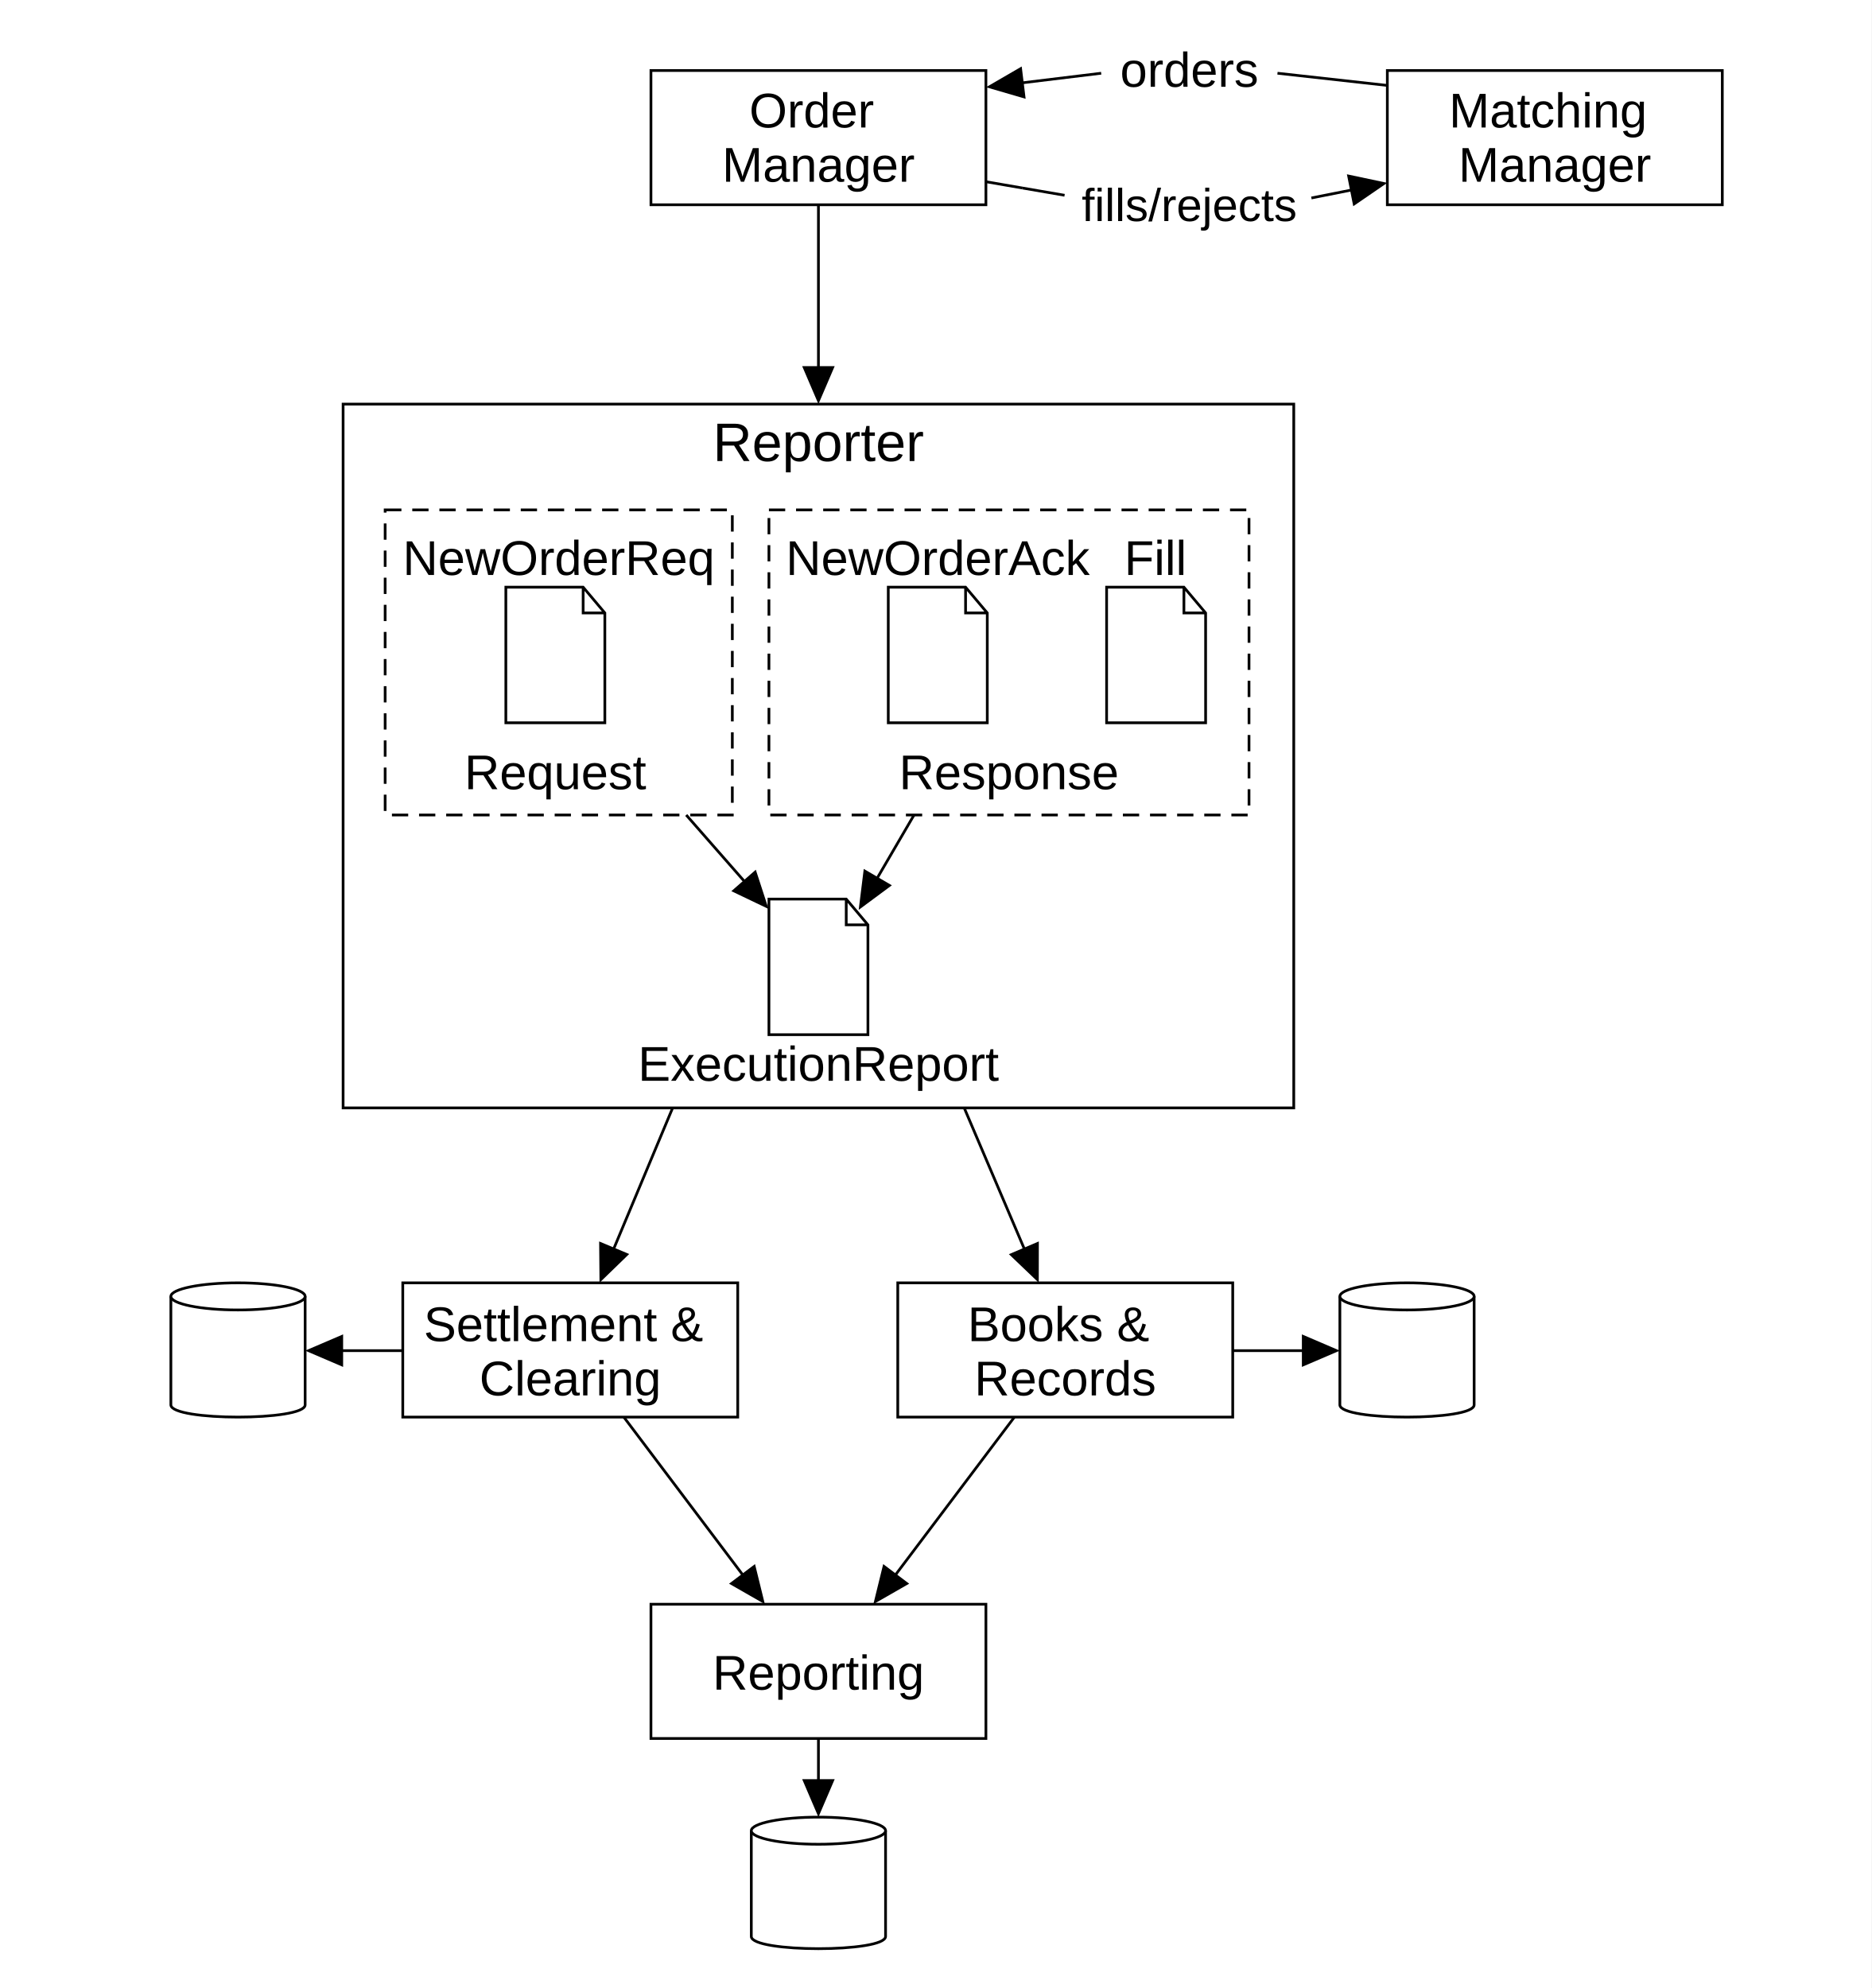
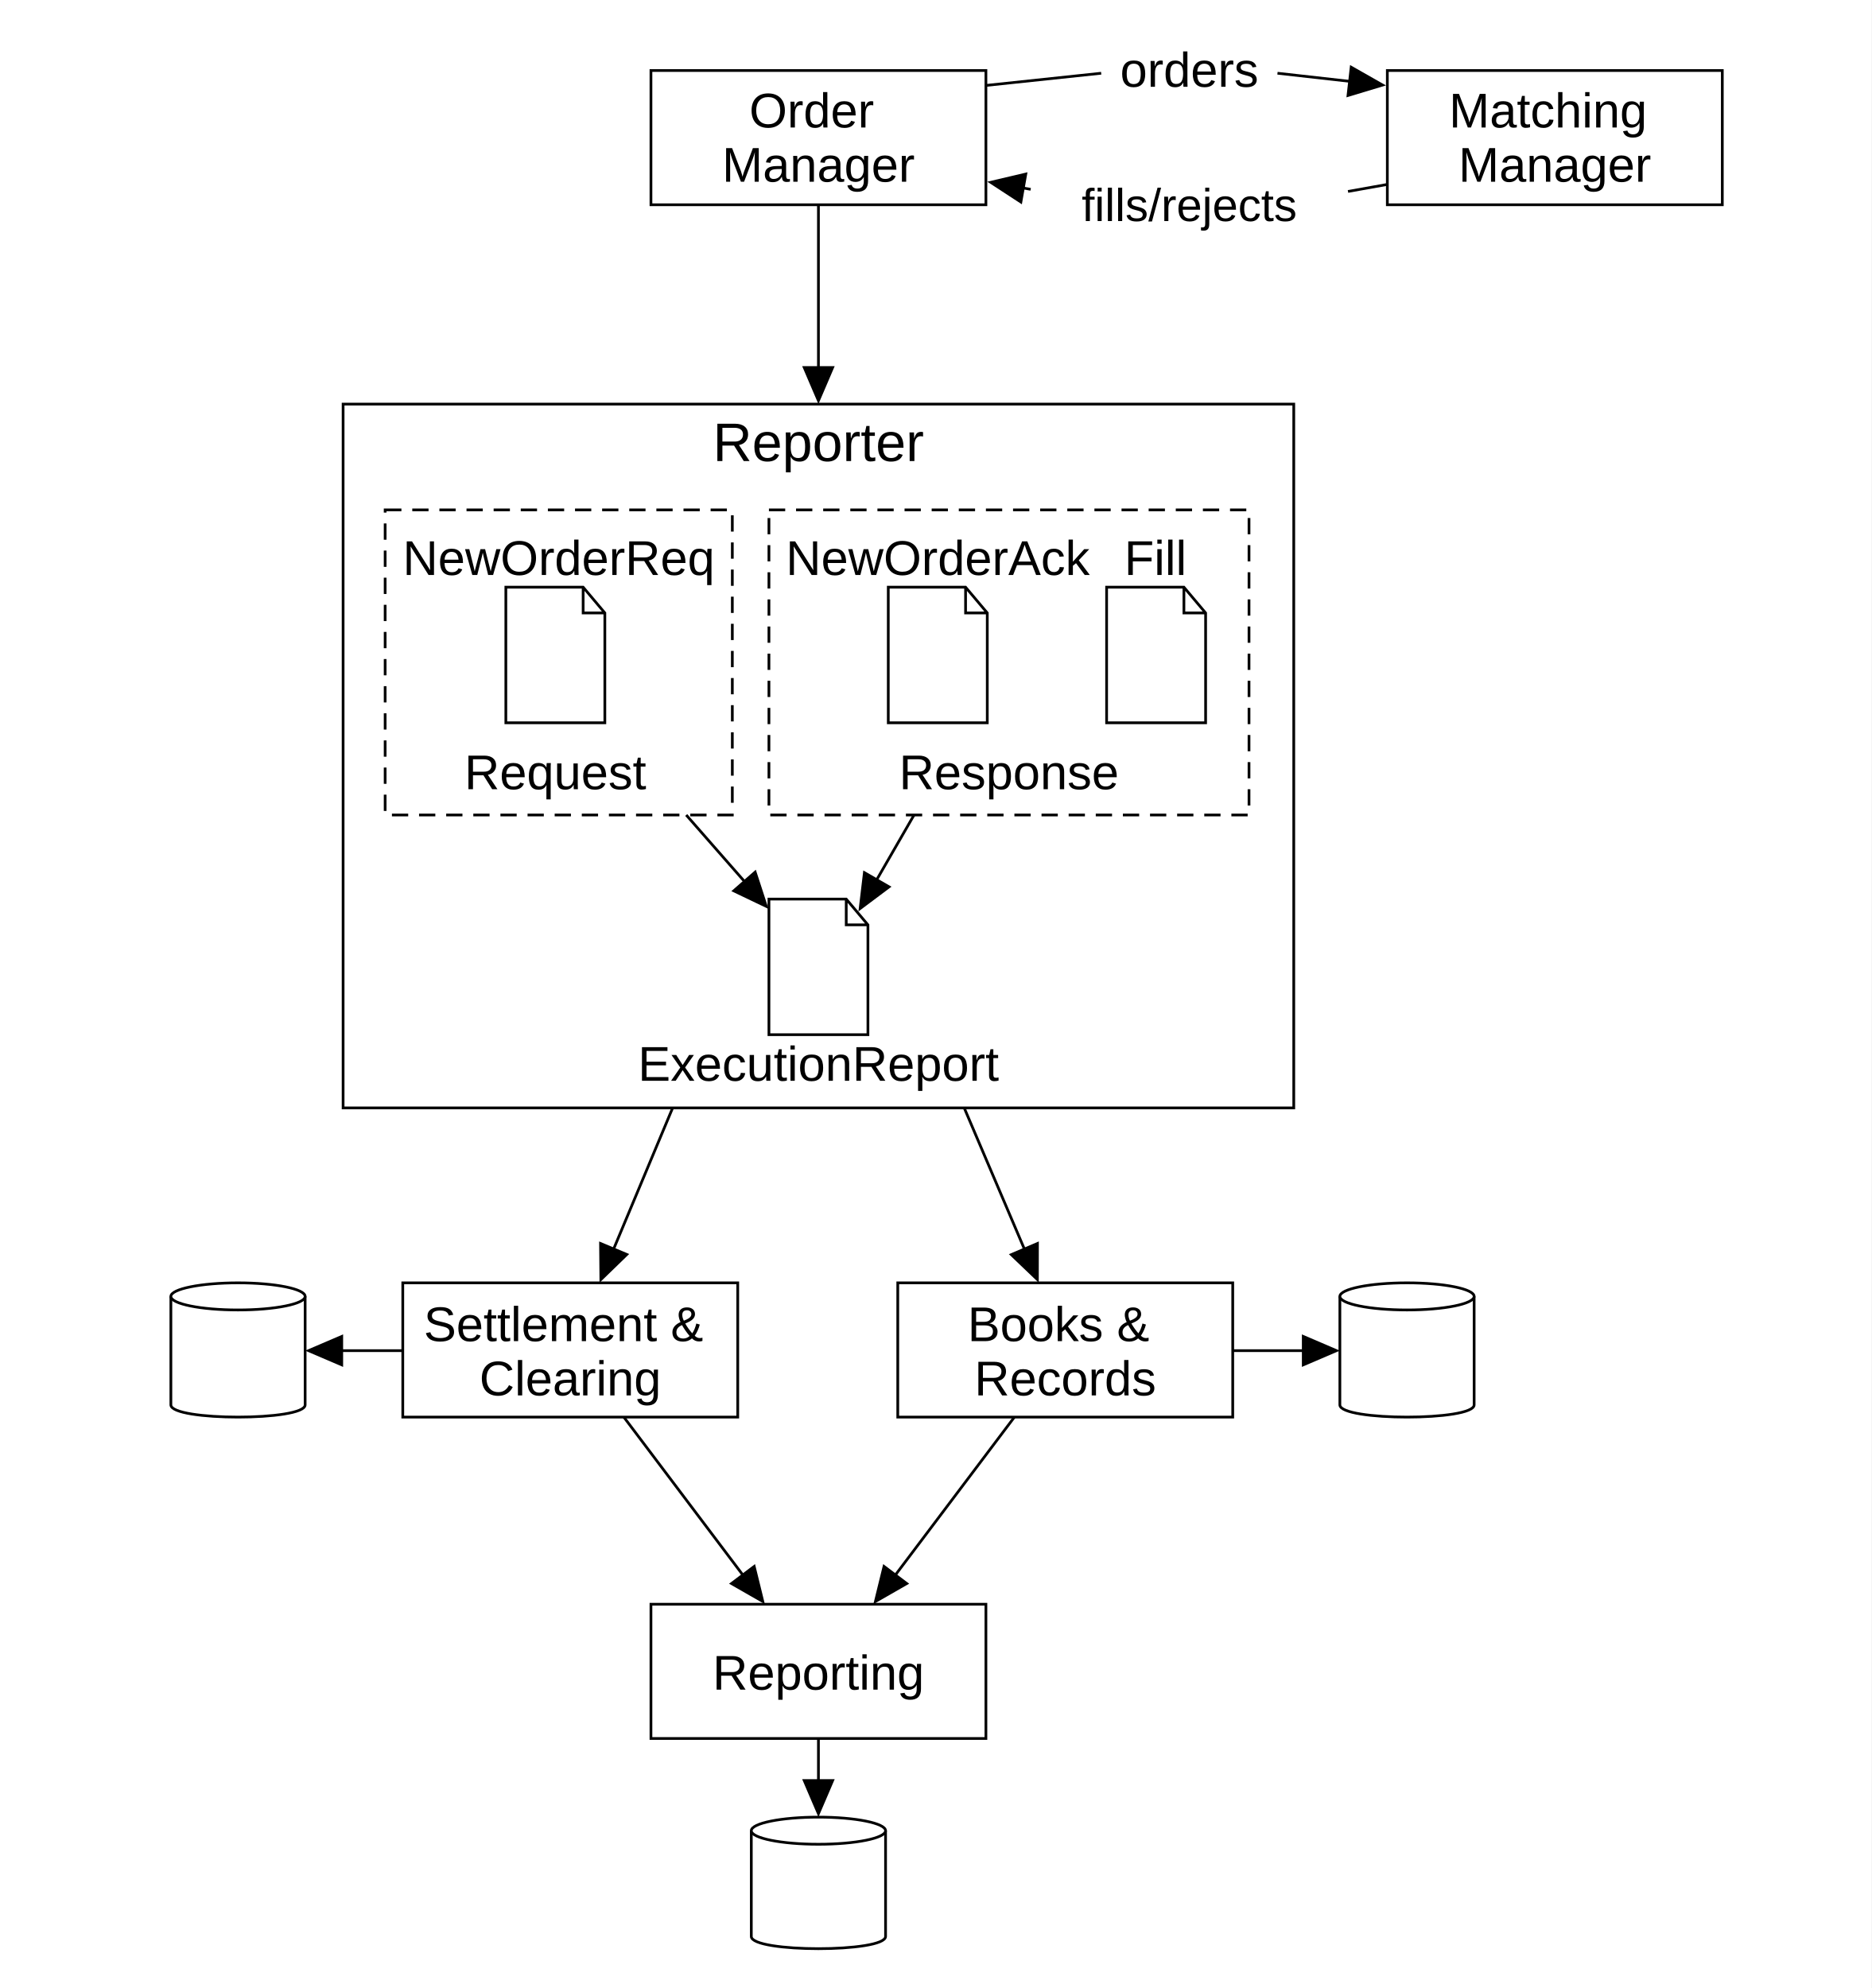
<svg xmlns="http://www.w3.org/2000/svg" width="1380" height="1466" viewBox="0 0 690 733" role="img" aria-labelledby="diagram-title diagram-description">
  <defs>
    <style>
      .label {
        fill: #000;
        font-family: Arial, Helvetica, sans-serif;
        font-size: 18px;
        font-weight: 400;
        text-anchor: middle;
      }
      .reporter-title { font-size: 20px; }
      .exchange-small { font-size: 17px; }
      .box,
      .document,
      .database,
      .connector,
-       .exchange-continuation,
      .group-box {
        fill: #fff;
        stroke: #000;
        stroke-width: 1;
      }
-       .connector,
-       .exchange-continuation {
+       .connector {
        fill: none;
        stroke-linecap: butt;
        stroke-linejoin: miter;
      }
      .group-box {
        stroke-dasharray: 6 4;
      }
    </style>
    <marker id="arrowhead" markerWidth="14" markerHeight="12" viewBox="0 0 14 12" refX="11" refY="6" orient="auto" markerUnits="userSpaceOnUse" preserveAspectRatio="xMidYMid meet">
      <path d="M0 0 L14 6 L0 12 Z" fill="#000" />
    </marker>
  </defs>
  <rect width="690" height="733" fill="#fff" />
  <g id="order-services">
    <rect class="box" x="240" y="26" width="123.5" height="49.5" />
    <rect class="box" x="511.5" y="26" width="123.5" height="49.5" />
    <g class="label">
      <text x="301.75" y="47">
        <tspan x="301.75">Order</tspan>
        <tspan x="301.75" dy="20">Manager</tspan>
      </text>
      <text x="573.25" y="47">
        <tspan x="573.25">Matching</tspan>
        <tspan x="573.25" dy="20">Manager</tspan>
      </text>
    </g>
  </g>
  <g id="service-exchange">
-     <path class="connector" data-connector="true" d="M511.5 31.5 L471 27" />
-     <path class="connector" data-connector="true" marker-end="url(#arrowhead)" d="M406 27 L366.5 31.8" />
+     <path class="connector" data-connector="true" d="M363.5 31.5 L406 27" />
+     <path class="connector" id="orders-to-matching" data-connector="true" marker-end="url(#arrowhead)" d="M471 27 L508.019 31.165" />
    <text class="label" x="438.5" y="32">orders</text>
-     <path class="connector" data-connector="true" d="M363.5 67 L377 69.33" />
-     <path class="exchange-continuation" d="M377 69.33 L392.5 72" />
-     <path class="exchange-continuation" d="M483.5 73 L500.05 69.7" />
-     <path class="connector" data-connector="true" marker-end="url(#arrowhead)" d="M500 69.7 L508.55 68" />
-     <text class="label exchange-small" x="438.5" y="81.5">fills/rejects</text>
+     <path class="connector" id="fills-to-order-manager" data-connector="true" marker-end="url(#arrowhead)" d="M380 69.807 L366.955 67.518" />
+     <path class="connector" data-connector="true" d="M511.5 68 L497 70.589" />
+     <text class="label exchange-small" style="font-size:17px" x="438.5" y="81.5">fills/rejects</text>
  </g>
  <path id="order-manager-to-reporter" class="connector" data-connector="true" marker-end="url(#arrowhead)" d="M301.75 75.5V146" />
  <g id="reporter">
    <rect class="box" x="126.5" y="149" width="350.5" height="259.5" />
    <text class="label reporter-title" x="301.75" y="170">Reporter</text>
    <g id="request-group">
      <rect class="group-box" x="142" y="188" width="128" height="112.5" />
      <text class="label" x="206" y="212">NewOrderReq</text>
      <path class="document" d="M186.5 216.5 H215 L223 226 V266.5 H186.5 Z M215 216.5 V226 H223" />
      <text class="label" x="204.75" y="291">Request</text>
    </g>
    <g id="response-group">
      <rect class="group-box" x="283.5" y="188" width="177" height="112.5" />
      <text class="label" x="345.75" y="212">NewOrderAck</text>
      <path class="document" d="M327.5 216.5 H356 L364 226 V266.5 H327.5 Z M356 216.5 V226 H364" />
      <text class="label" x="426" y="212">Fill</text>
      <path class="document" d="M408 216.5 H436.5 L444.5 226 V266.5 H408 Z M436.5 216.5 V226 H444.5" />
      <text class="label" x="372" y="291">Response</text>
    </g>
    <path class="connector" data-connector="true" marker-end="url(#arrowhead)" d="M253 300.5 L281.4 332.9" />
-     <path class="connector" data-connector="true" marker-end="url(#arrowhead)" d="M337 300.5 L318.1 332.9" />
+     <path class="connector" data-connector="true" marker-end="url(#arrowhead)" d="M337 300.5 L317.998 333.468" />
    <path class="document" d="M283.5 331.5 H312 L320 341 V381.5 H283.5 Z M312 331.5 V341 H320" />
    <text class="label" x="301.75" y="398.5">ExecutionReport</text>
  </g>
  <g id="operational-consumers">
    <rect class="box" x="148.5" y="473" width="123.5" height="49.5" />
    <rect class="box" x="331" y="473" width="123.5" height="49.5" />
    <g class="label">
      <text x="210.25" y="494.5">
        <tspan x="210.25">Settlement &amp;</tspan>
        <tspan x="210.25" dy="20">Clearing</tspan>
      </text>
      <text x="392.75" y="494.5">
        <tspan x="392.75">Books &amp;</tspan>
        <tspan x="392.75" dy="20">Records</tspan>
      </text>
    </g>
    <path class="connector" data-connector="true" marker-end="url(#arrowhead)" d="M248 408.5 L222.2 470.2" />
    <path class="connector" data-connector="true" marker-end="url(#arrowhead)" d="M355.5 408.5 L381.8 470.2" />
  </g>
  <g id="side-databases">
    <g class="database" id="settlement-database">
      <path d="M63 478 V518 C63 524 112.5 524 112.5 518 V478" />
      <ellipse cx="87.75" cy="478" rx="24.75" ry="5" />
    </g>
    <g class="database" id="books-database">
      <path d="M494 478 V518 C494 524 543.5 524 543.5 518 V478" />
      <ellipse cx="518.75" cy="478" rx="24.75" ry="5" />
    </g>
    <path class="connector" data-connector="true" marker-end="url(#arrowhead)" d="M148.5 498 H115.5" />
    <path class="connector" data-connector="true" marker-end="url(#arrowhead)" d="M454.5 498 H491" />
  </g>
  <g id="reporting-output">
    <rect class="box" x="240" y="591.5" width="123.5" height="49.5" />
    <text class="label" x="301.75" y="623">Reporting</text>
    <path class="connector" data-connector="true" marker-end="url(#arrowhead)" d="M230 522.5 L280.2 589.1" />
    <path class="connector" data-connector="true" marker-end="url(#arrowhead)" d="M374 522.5 L323.8 589.1" />
    <path class="connector" data-connector="true" marker-end="url(#arrowhead)" d="M301.75 641 V667" />
    <g class="database" id="reporting-database">
      <path d="M277 675 V714 C277 720 326.5 720 326.5 714 V675" />
      <ellipse cx="301.75" cy="675" rx="24.75" ry="5" />
    </g>
  </g>
</svg>
